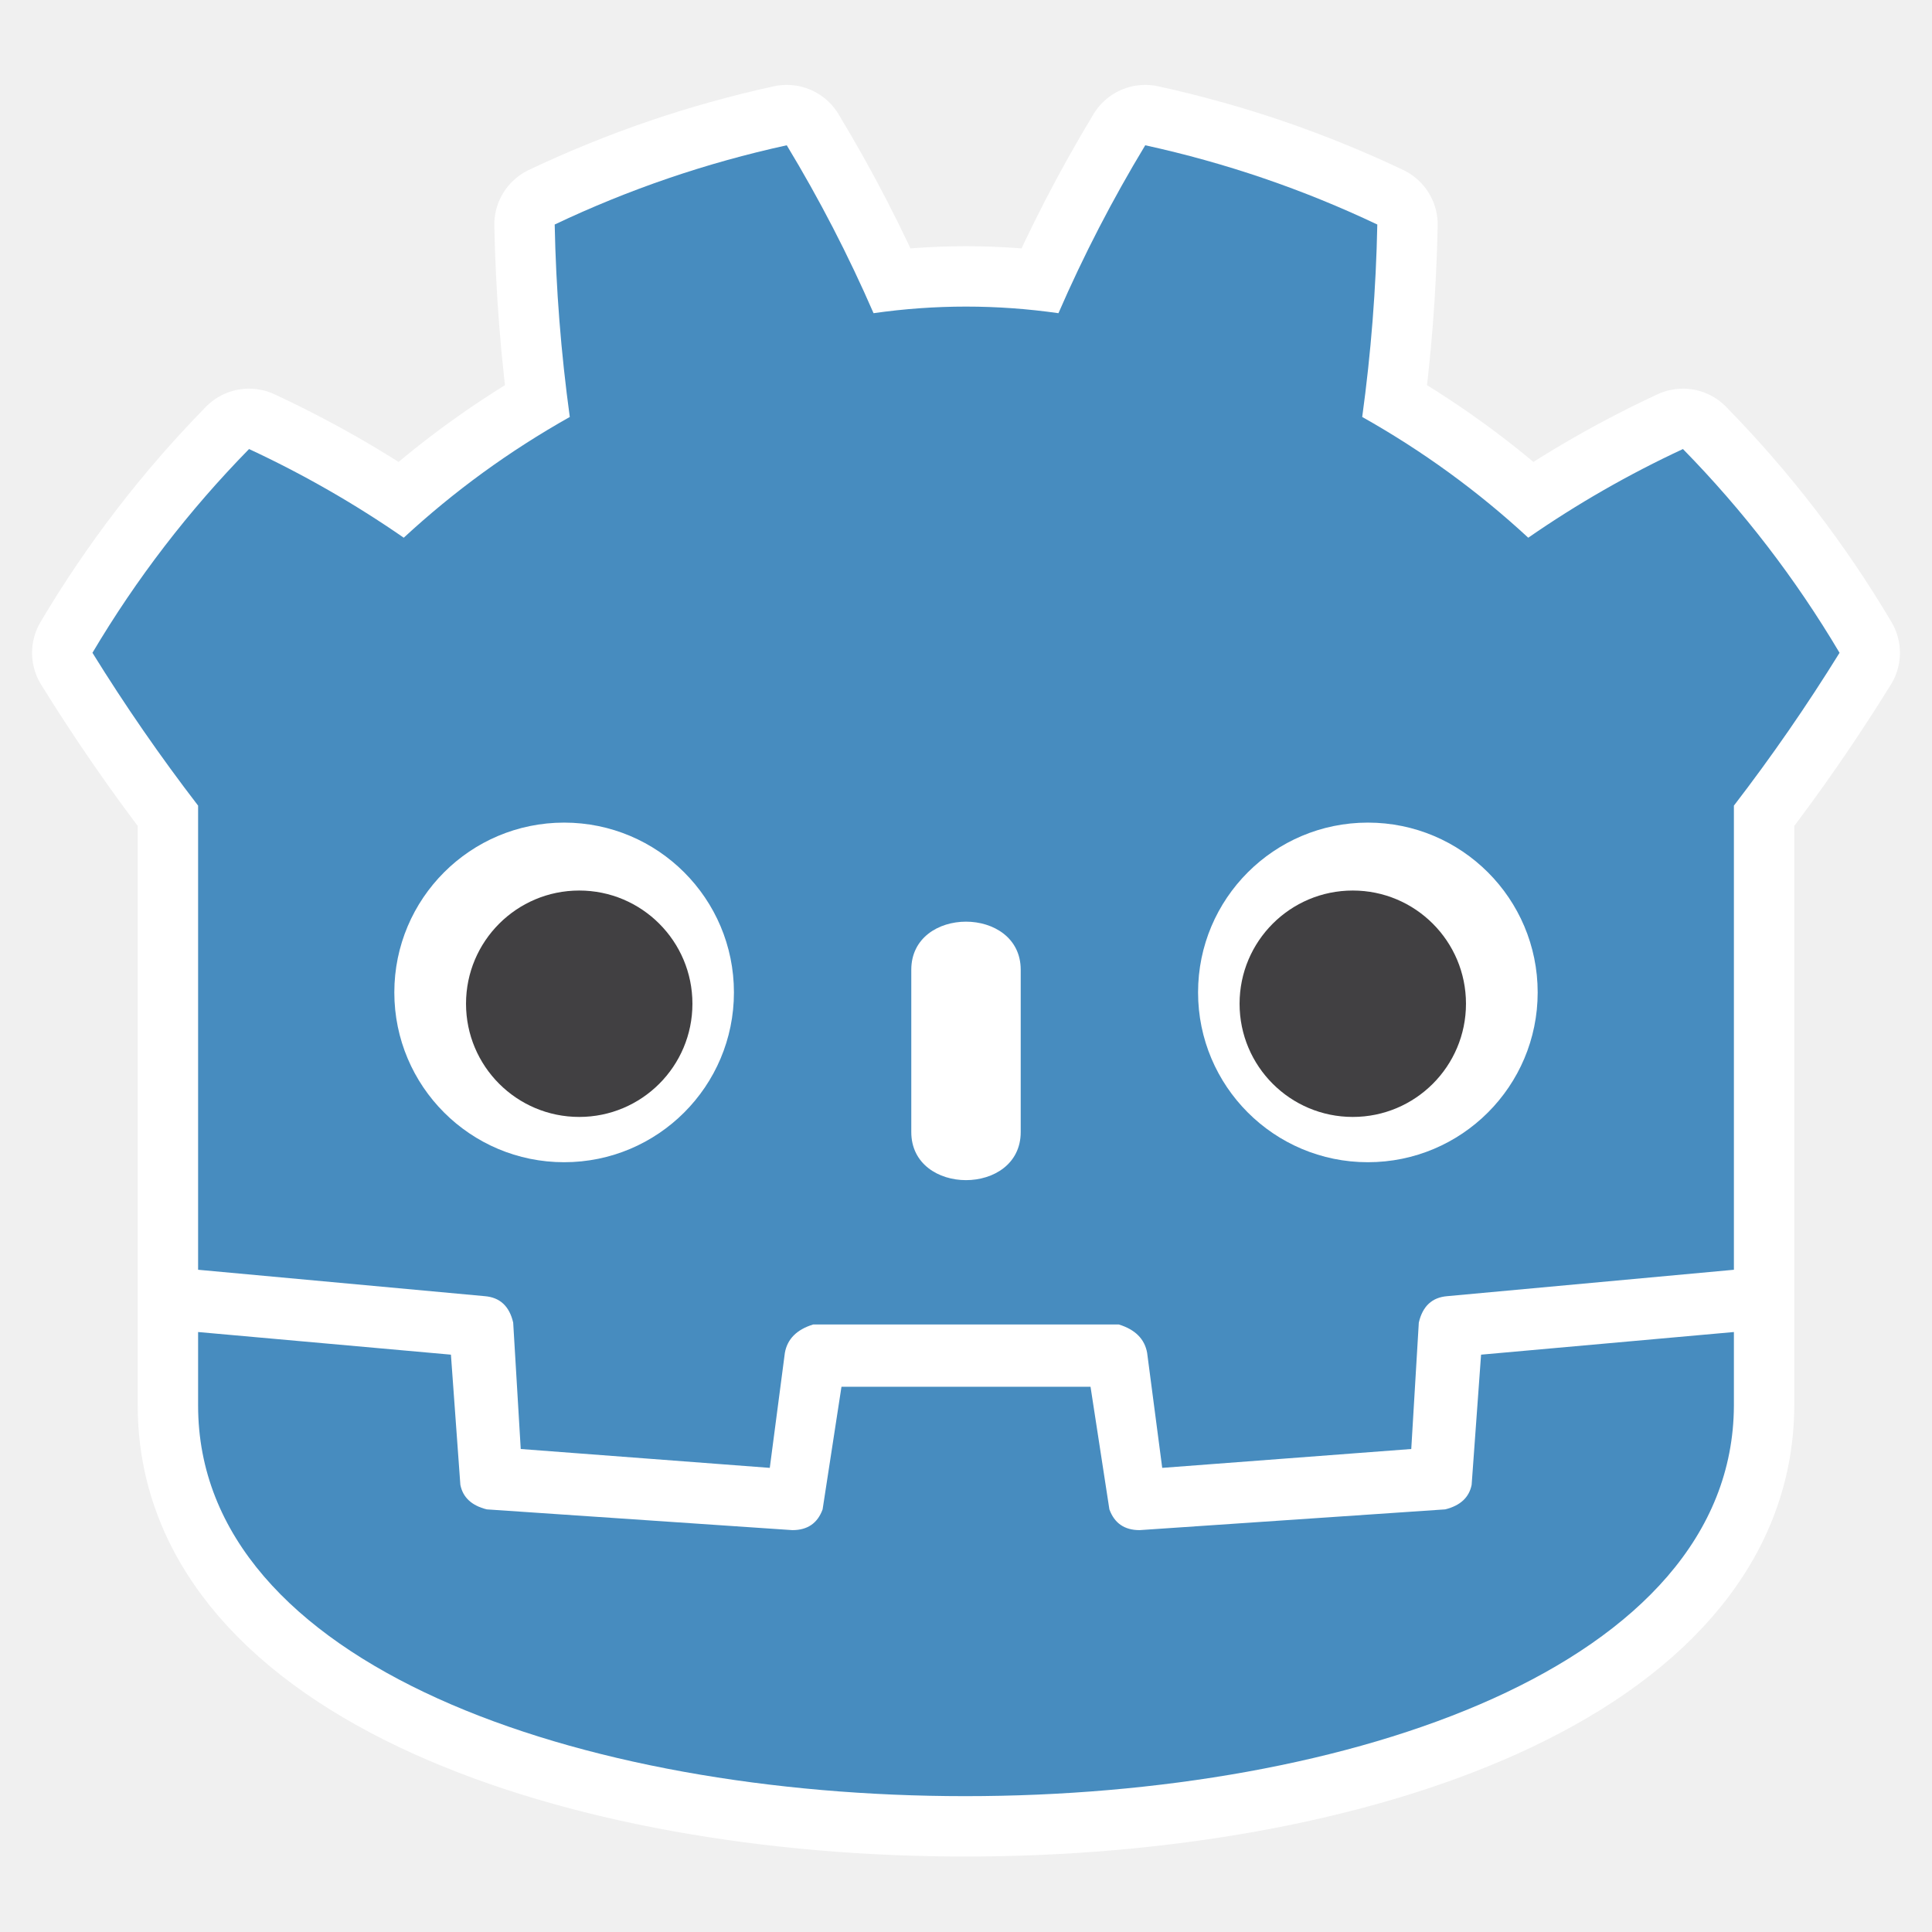
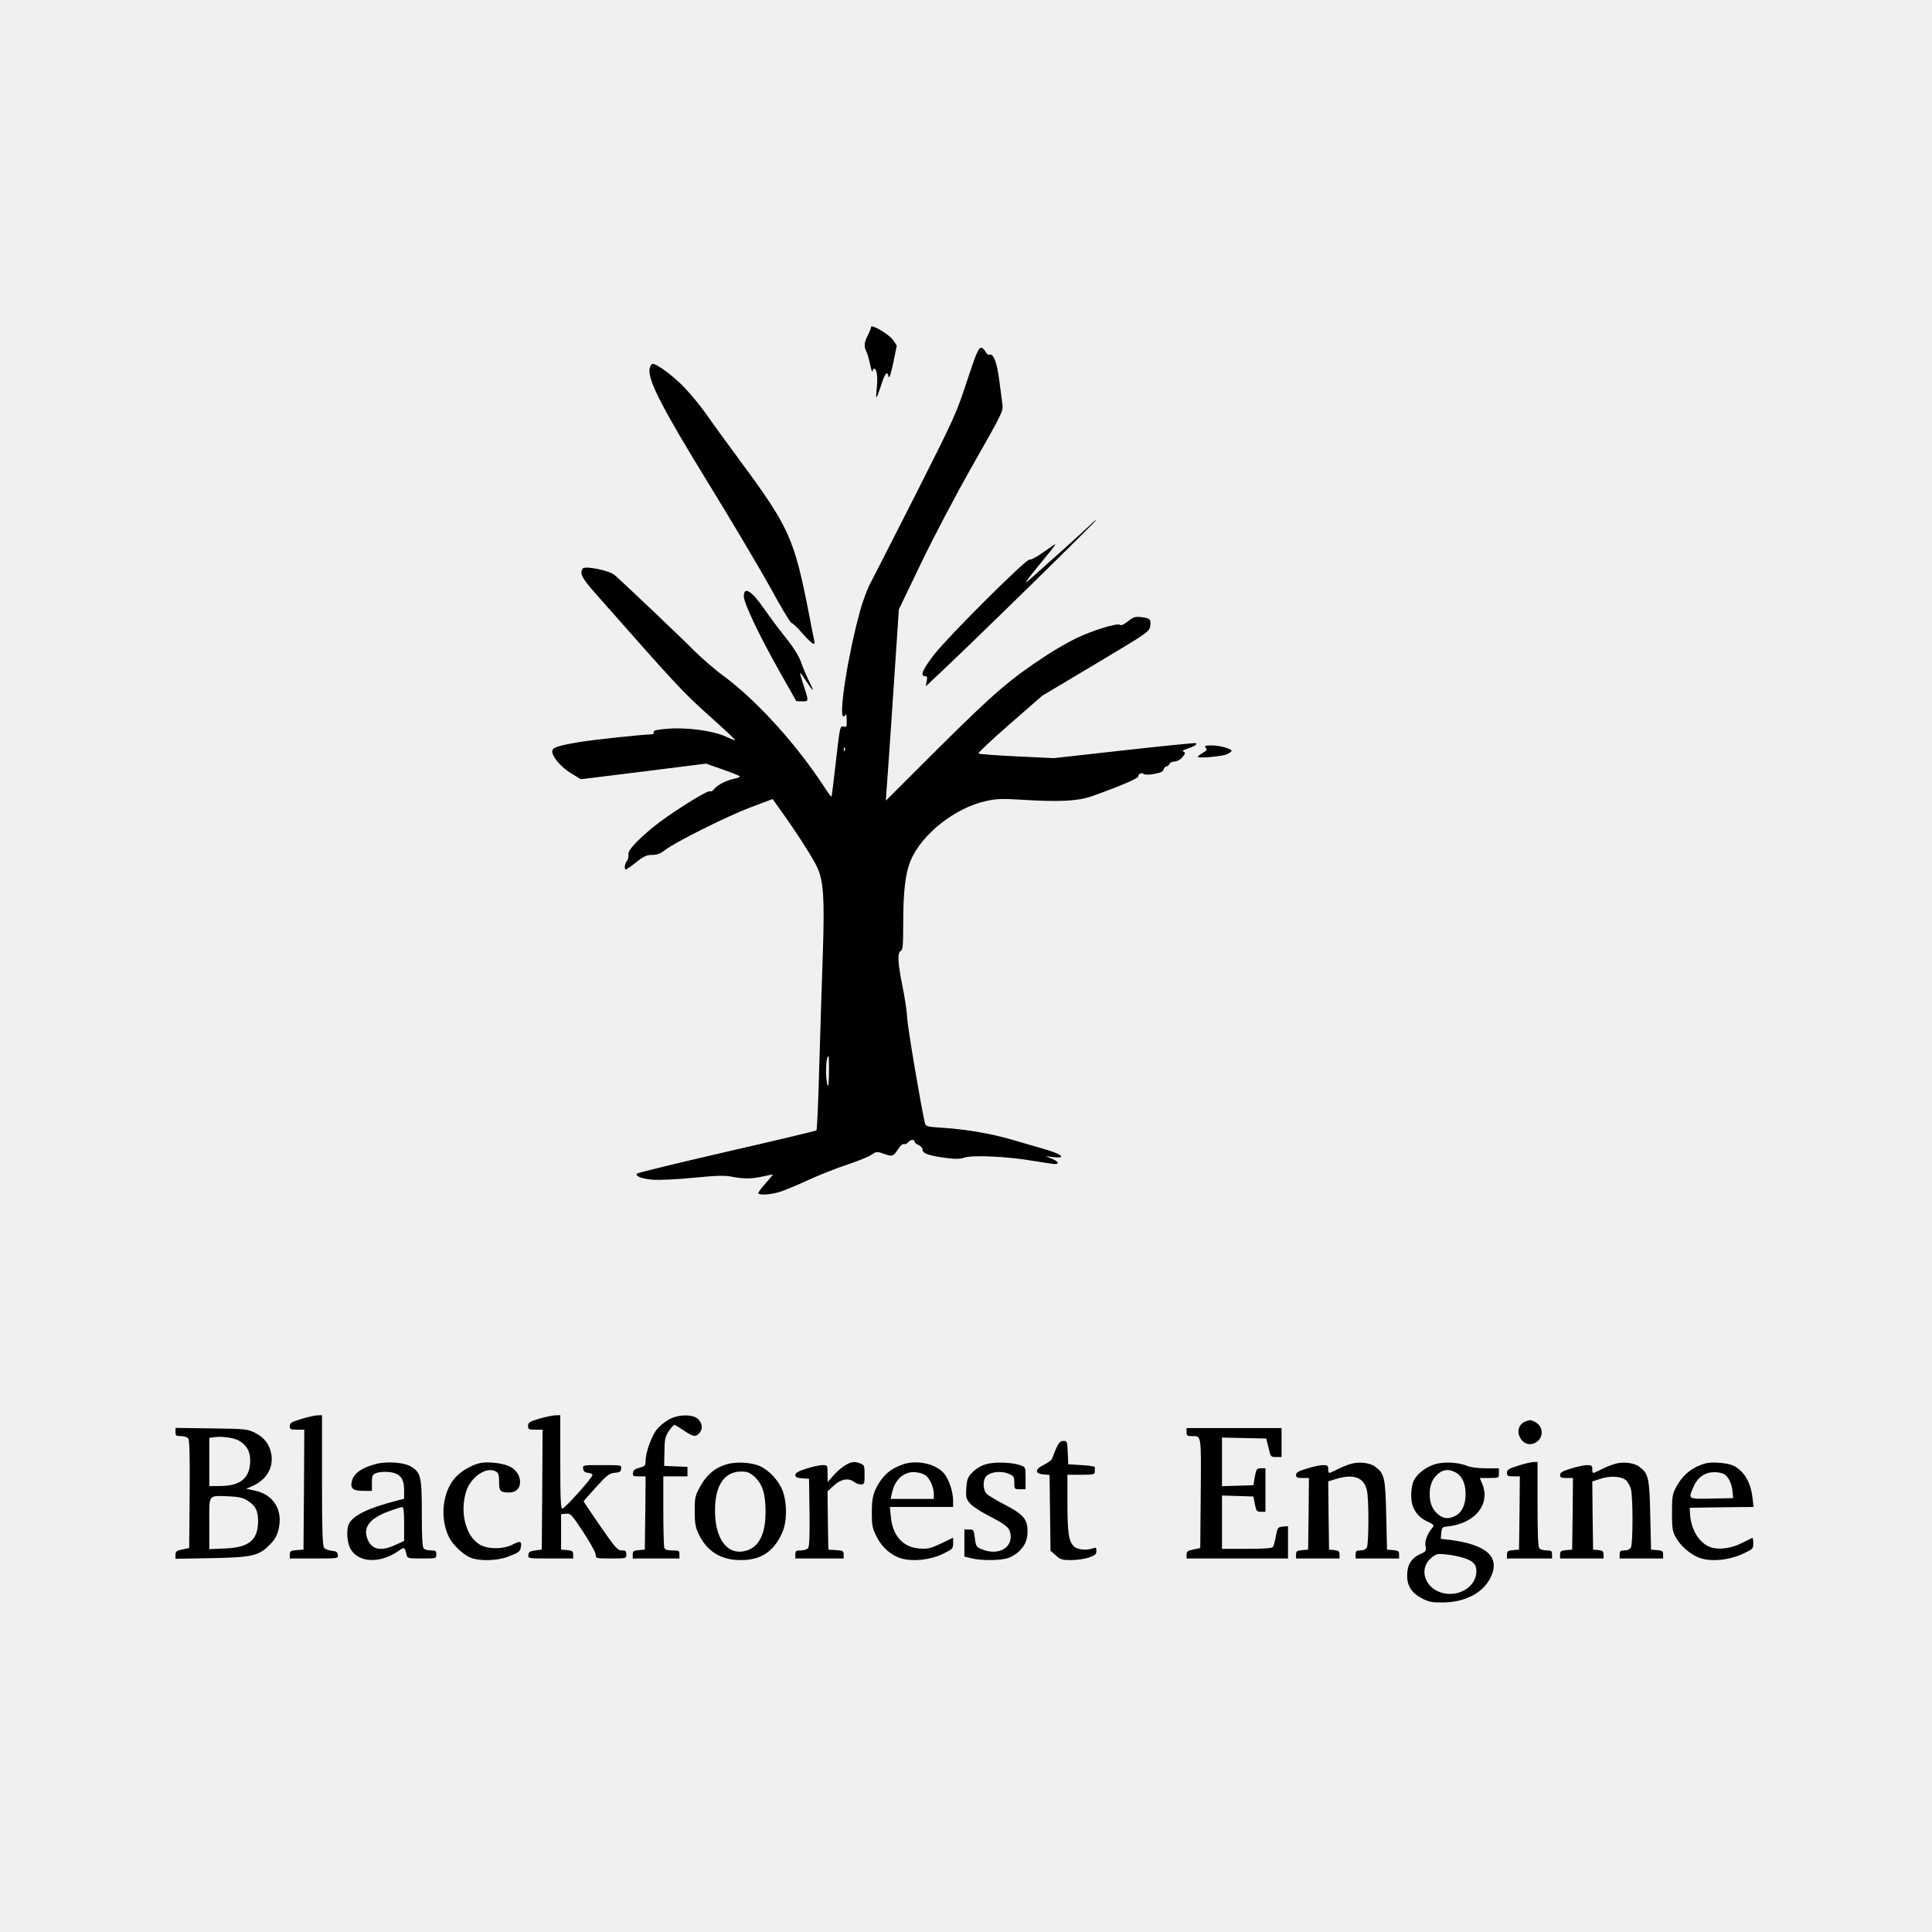
- <svg xmlns="http://www.w3.org/2000/svg" width="1024" height="1024">
-   <g fill="#fff">
-     <path d="M105 673v33q407 354 814 0v-33z" />
-     <path fill="none" stroke="#fff" stroke-linejoin="round" stroke-width="64" d="M105 745c0 276 813 276 814 0V427q30-39 56-81-35-59-83-108-43 20-82 47-40-37-88-64 7-51 8-102-59-28-123-42-26 43-46 89-49-7-98 0-20-46-46-89-64 14-123 42 1 51 8 102-48 27-88 64-39-27-82-47-48 49-83 108 26 42 56 81v318z" />
-     <path fill="#478cbf" d="m105 673 152 14q12 1 15 14l4 67 132 10 8-61q2-11 15-15h162q13 4 15 15l8 61 132-10 4-67q3-13 15-14l152-14V427q30-39 56-81-35-59-83-108-43 20-82 47-40-37-88-64 7-51 8-102-59-28-123-42-26 43-46 89-49-7-98 0-20-46-46-89-64 14-123 42 1 51 8 102-48 27-88 64-39-27-82-47-48 49-83 108 26 42 56 81zm0 33v39c0 276 813 276 814 0v-39l-134 12-5 69q-2 10-14 13l-162 11q-12 0-16-11l-10-65H446l-10 65q-4 11-16 11l-162-11q-12-3-14-13l-5-69z" />
-     <path d="M483 600c0 34 58 34 58 0v-86c0-34-58-34-58 0z" />
-     <circle cx="725" cy="526" r="90" />
-     <circle cx="299" cy="526" r="90" />
-   </g>
-   <g fill="#414042">
-     <circle cx="307" cy="532" r="60" />
-     <circle cx="717" cy="532" r="60" />
+ <svg xmlns="http://www.w3.org/2000/svg" version="1.0" width="1200pt" height="1200pt" viewBox="0 0 1200 1200" preserveAspectRatio="xMidYMid meet">
+   <g transform="translate(0,1200) scale(0.1,-0.1)" fill="#000000" stroke="none">
+     <path d="M5410 9968 c0 -7 -9 -30 -20 -51 -22 -41 -25 -69 -10 -98 6 -10 17 -47 24 -81 8 -35 14 -55 15 -45 1 9 5 17 11 17 16 0 23 -48 16 -118 -4 -36 -5 -64 -2 -61 3 3 17 39 30 80 24 75 37 88 46 48 3 -13 14 21 28 86 l22 108 -22 34 c-26 37 -138 103 -138 81z" />
+     <path d="M6006 9633 c-65 -199 -79 -230 -313 -693 -135 -267 -263 -516 -283 -555 -21 -38 -52 -119 -68 -180 -75 -271 -135 -655 -103 -655 5 0 12 6 14 13 3 6 6 -9 6 -35 1 -41 -1 -46 -18 -41 -24 6 -24 5 -52 -242 -12 -104 -23 -192 -24 -193 -2 -2 -16 16 -32 40 -180 279 -427 552 -638 709 -55 40 -138 112 -185 159 -75 76 -423 407 -491 467 -33 30 -188 61 -200 41 -20 -31 -5 -58 84 -159 498 -565 539 -609 700 -753 92 -82 165 -151 164 -153 -2 -2 -29 8 -59 22 -78 36 -239 58 -355 49 -69 -5 -93 -10 -93 -20 0 -8 -1 -14 -2 -14 -98 -5 -374 -35 -459 -49 -139 -24 -169 -34 -169 -59 0 -33 57 -99 118 -136 l60 -36 388 48 389 49 100 -35 c55 -19 104 -39 109 -43 5 -4 -9 -11 -30 -15 -49 -9 -110 -40 -128 -65 -7 -11 -20 -17 -28 -14 -17 7 -255 -144 -348 -220 -107 -88 -164 -150 -157 -174 2 -11 -1 -28 -9 -38 -14 -19 -19 -53 -6 -53 4 0 33 20 64 45 47 37 65 45 99 45 30 0 51 8 78 29 62 49 386 211 532 266 l138 52 54 -76 c93 -129 194 -287 222 -346 40 -86 47 -191 36 -530 -6 -159 -15 -472 -22 -695 -6 -223 -14 -408 -18 -411 -3 -3 -253 -63 -555 -132 -303 -70 -554 -131 -559 -136 -16 -16 33 -34 105 -39 37 -2 149 3 248 13 144 14 192 15 237 6 73 -14 125 -14 196 3 31 7 57 12 57 10 0 -2 -20 -26 -45 -54 -25 -28 -45 -55 -45 -60 0 -15 70 -12 130 6 29 9 111 42 181 75 70 32 179 75 241 95 62 21 129 47 148 60 33 22 37 23 75 9 58 -20 62 -19 91 24 14 22 31 38 38 35 7 -3 19 2 26 11 14 17 40 20 40 5 0 -6 11 -16 25 -22 14 -6 25 -19 25 -28 0 -24 36 -37 136 -51 68 -9 95 -9 125 1 51 17 264 7 424 -20 66 -11 128 -20 138 -20 29 0 19 17 -20 33 l-38 16 49 -6 c83 -10 51 19 -55 49 -52 15 -141 41 -199 58 -129 38 -290 66 -433 75 -99 6 -108 9 -112 28 -25 107 -106 587 -110 651 -2 44 -16 136 -30 203 -29 141 -32 208 -10 217 12 4 15 33 15 168 0 198 13 311 45 390 68 166 279 333 475 374 61 13 101 14 210 7 240 -15 354 -9 440 21 162 57 290 111 290 123 0 17 19 26 33 16 7 -6 34 -6 66 0 39 7 55 14 58 28 3 10 11 19 18 19 7 0 15 7 19 15 3 8 17 15 30 15 14 0 34 10 46 22 23 25 25 35 8 41 -7 2 5 10 27 17 41 13 62 26 54 34 -3 3 -203 -17 -444 -44 l-440 -49 -230 11 c-126 6 -233 14 -238 18 -4 3 84 86 195 183 l202 176 332 198 c322 192 332 199 338 233 7 43 -1 51 -56 57 -37 4 -48 1 -82 -26 -25 -20 -43 -28 -50 -22 -16 13 -166 -33 -271 -83 -49 -24 -133 -72 -185 -106 -229 -151 -318 -227 -662 -568 l-336 -335 4 59 c7 83 40 572 60 874 l17 255 137 285 c79 164 216 425 324 615 183 322 188 331 182 375 -3 25 -12 93 -20 152 -14 109 -36 164 -60 155 -8 -3 -18 5 -25 19 -6 13 -19 24 -28 24 -15 0 -32 -40 -87 -207z m-759 -2295 c-3 -8 -6 -5 -6 6 -1 11 2 17 5 13 3 -3 4 -12 1 -19z m-98 -2000 c-1 -67 -4 -94 -9 -78 -15 47 -11 180 6 180 2 0 4 -46 3 -102z" />
+     <path d="M4035 9712 c-14 -68 73 -239 367 -717 145 -236 318 -528 384 -647 65 -120 124 -218 131 -218 6 0 37 -29 68 -65 60 -68 81 -80 72 -42 -3 12 -17 83 -31 157 -93 478 -124 545 -430 959 -83 113 -179 244 -211 291 -33 46 -91 118 -130 159 -66 70 -173 151 -201 151 -7 0 -15 -13 -19 -28z" />
+     <path d="M6773 8741 c-23 -24 -275 -250 -377 -340 -26 -23 -28 -23 -15 -4 7 12 51 67 97 123 46 55 80 100 77 100 -3 0 -37 -23 -76 -51 -39 -28 -77 -48 -85 -45 -18 7 -491 -463 -588 -585 -74 -94 -94 -139 -60 -139 13 0 15 -7 10 -31 l-6 -32 52 49 c169 155 1016 984 1006 984 -4 0 -20 -13 -35 -29z" />
+     <path d="M4620 8296 c0 -42 95 -242 227 -476 l99 -175 37 -1 c42 -1 42 -3 2 119 -24 75 -23 75 29 -3 43 -66 46 -60 7 18 -15 31 -34 75 -41 97 -17 51 -49 102 -120 190 -31 39 -80 105 -110 148 -80 117 -130 149 -130 83z" />
+     <path d="M7489 7356 c10 -12 6 -18 -18 -32 -17 -10 -31 -21 -31 -25 0 -11 155 3 183 17 15 8 27 17 27 20 0 13 -74 34 -121 34 -43 0 -50 -2 -40 -14z" />
+     <path d="M1873 3187 c-63 -19 -73 -25 -73 -44 0 -21 5 -23 45 -23 l45 0 -2 -372 -3 -373 -42 -3 c-38 -3 -43 -6 -43 -28 l0 -24 151 0 c150 0 150 0 147 23 -2 17 -10 23 -38 25 -19 2 -41 10 -47 19 -10 13 -13 113 -13 420 l0 403 -27 -1 c-16 0 -61 -10 -100 -22z" />
+     <path d="M3348 3188 c-59 -18 -68 -24 -68 -44 0 -22 4 -24 45 -24 l45 0 -2 -372 -3 -373 -40 -5 c-32 -4 -41 -9 -43 -27 -3 -23 -3 -23 137 -23 l141 0 0 24 c0 21 -5 25 -37 28 l-38 3 0 110 0 110 30 3 c29 3 35 -4 108 -114 42 -64 77 -127 77 -140 0 -24 2 -24 95 -24 95 0 95 0 95 25 0 21 -5 25 -28 25 -26 0 -40 16 -133 150 -57 83 -104 153 -104 155 0 2 35 42 78 89 67 74 82 85 115 88 30 2 38 7 40 26 3 22 2 22 -118 22 -120 0 -121 0 -118 -22 2 -17 11 -24 31 -26 15 -2 27 -8 27 -13 0 -17 -172 -209 -187 -209 -10 0 -13 54 -13 290 l0 290 -32 -1 c-18 -1 -63 -10 -100 -21z" />
+     <path d="M4158 3185 c-25 -13 -60 -41 -77 -62 -34 -41 -71 -144 -71 -197 0 -29 -4 -33 -37 -42 -28 -7 -39 -15 -41 -31 -3 -21 1 -23 37 -23 l41 0 -2 -227 -3 -228 -37 -3 c-33 -3 -38 -7 -38 -28 l0 -24 145 0 145 0 0 25 c0 23 -4 25 -44 25 -31 0 -46 5 -50 16 -3 9 -6 112 -6 230 l0 214 75 0 75 0 0 30 0 29 -72 3 -73 3 2 88 c1 77 4 93 27 128 15 21 30 39 34 39 4 0 31 -16 59 -35 60 -40 73 -42 96 -17 22 24 21 54 -2 83 -28 35 -121 37 -183 4z" />
+     <path d="M9473 3170 c-45 -18 -55 -72 -22 -114 50 -63 150 -1 119 75 -6 14 -23 31 -36 38 -29 13 -31 13 -61 1z" />
+     <path d="M1090 3106 c0 -23 4 -26 34 -26 18 0 39 -6 45 -14 8 -9 11 -109 9 -347 l-3 -334 -42 -9 c-36 -7 -43 -13 -43 -33 l0 -25 223 4 c256 5 293 14 362 83 31 31 45 55 55 95 29 119 -29 215 -144 241 l-57 12 33 14 c90 38 136 112 124 197 -10 62 -43 107 -101 136 -48 24 -58 25 -272 28 l-223 3 0 -25z m394 -54 c49 -29 70 -66 70 -125 -1 -107 -59 -156 -186 -157 l-68 0 0 149 0 150 28 4 c45 8 125 -3 156 -21z m46 -368 c55 -32 73 -65 73 -133 -1 -118 -56 -163 -210 -169 l-93 -4 0 160 c0 186 -10 172 121 168 54 -2 86 -8 109 -22z" />
+     <path d="M7370 3105 c0 -22 5 -25 33 -25 60 0 58 14 55 -356 l-3 -339 -42 -9 c-36 -7 -43 -13 -43 -32 l0 -24 315 0 315 0 0 101 0 100 -32 -3 c-31 -3 -33 -6 -43 -58 -5 -30 -14 -61 -18 -67 -6 -10 -50 -13 -163 -13 l-154 0 0 165 0 166 98 -3 97 -3 9 -47 c9 -44 12 -48 38 -48 l28 0 0 135 0 135 -28 0 c-26 0 -29 -4 -38 -52 l-9 -53 -97 -3 -98 -3 0 151 0 151 138 -3 137 -3 14 -57 c13 -56 14 -58 47 -58 l34 0 0 90 0 90 -295 0 -295 0 0 -25z" />
+     <path d="M6561 3006 c-10 -24 -22 -53 -25 -63 -3 -11 -27 -29 -52 -41 -57 -28 -58 -55 -2 -60 l37 -3 3 -235 3 -236 33 -29 c28 -26 40 -29 95 -29 35 0 84 7 110 16 39 13 47 20 47 41 0 21 -3 23 -22 16 -41 -15 -97 -8 -119 13 -31 32 -39 83 -39 272 l0 172 85 0 c78 0 85 2 85 20 0 11 0 23 0 28 0 4 -37 9 -82 12 l-83 5 -3 73 c-3 69 -4 72 -27 72 -19 0 -28 -10 -44 -44z" />
+     <path d="M2335 2907 c-89 -23 -140 -60 -150 -109 -10 -43 8 -58 71 -58 l54 0 0 50 c0 46 3 51 28 61 15 6 49 9 76 6 69 -6 96 -38 96 -112 l0 -54 -42 -11 c-176 -45 -271 -90 -299 -142 -20 -36 -14 -123 10 -162 53 -85 186 -88 301 -6 31 22 34 20 44 -22 6 -28 6 -28 96 -28 89 0 90 0 90 25 0 22 -4 25 -33 25 -18 0 -38 5 -45 12 -9 9 -12 71 -12 216 0 229 -6 256 -66 292 -42 27 -150 35 -219 17z m175 -372 l0 -106 -52 -24 c-90 -42 -148 -31 -174 32 -32 74 10 131 128 175 40 15 79 27 86 27 9 1 12 -26 12 -104z" />
+     <path d="M2975 2911 c-49 -13 -108 -47 -142 -83 -85 -88 -104 -258 -43 -378 24 -47 86 -105 132 -125 54 -22 165 -20 230 5 70 26 78 32 83 60 7 37 -4 41 -48 18 -60 -32 -158 -32 -210 0 -84 53 -121 195 -83 324 27 92 125 161 185 129 17 -10 21 -21 21 -65 0 -59 7 -66 64 -66 92 0 87 127 -6 165 -49 20 -139 28 -183 16z" />
+     <path d="M4517 2906 c-73 -20 -127 -65 -167 -137 -33 -60 -35 -70 -35 -154 0 -73 4 -100 23 -140 51 -110 138 -165 263 -165 125 0 203 51 256 167 32 69 33 185 4 264 -24 63 -87 130 -144 154 -53 22 -143 27 -200 11z m167 -76 c51 -46 71 -106 71 -220 0 -153 -50 -236 -148 -247 -92 -10 -158 78 -165 223 -9 174 49 273 160 274 39 0 54 -6 82 -30z" />
+     <path d="M5250 2899 c-19 -11 -52 -39 -72 -62 l-37 -42 -1 53 c0 52 0 52 -32 52 -17 0 -62 -10 -100 -22 -50 -16 -68 -27 -68 -39 0 -14 10 -19 43 -21 l42 -3 3 -209 c2 -145 -1 -213 -9 -222 -6 -8 -27 -14 -45 -14 -30 0 -34 -3 -34 -25 l0 -25 150 0 150 0 0 24 c0 23 -5 25 -47 28 l-48 3 -3 181 -2 181 40 37 c44 40 91 48 126 21 10 -8 29 -15 42 -15 20 0 22 4 22 60 0 56 -2 61 -26 70 -37 14 -55 12 -94 -11z" />
+     <path d="M5613 2906 c-64 -21 -110 -54 -141 -99 -47 -69 -57 -105 -57 -202 0 -80 3 -97 30 -150 34 -68 92 -118 158 -136 72 -19 173 -8 250 28 64 31 67 34 67 67 l0 35 -75 -36 c-66 -31 -83 -35 -134 -31 -103 7 -168 80 -178 200 l-6 58 197 0 196 0 0 38 c0 51 -22 123 -50 162 -45 64 -167 95 -257 66z m140 -73 c26 -23 47 -74 47 -113 l0 -30 -134 0 -134 0 9 41 c15 65 51 107 104 122 33 9 86 -1 108 -20z" />
+     <path d="M6126 2906 c-30 -8 -62 -27 -84 -49 -32 -33 -36 -43 -40 -100 -4 -56 -1 -66 22 -94 14 -17 63 -50 108 -73 114 -59 135 -76 143 -111 20 -90 -71 -144 -174 -103 -37 15 -39 18 -46 70 -6 52 -8 54 -36 54 l-29 0 0 -84 0 -84 44 -11 c65 -16 190 -14 234 4 65 28 108 80 113 140 7 94 -16 125 -142 190 -50 26 -100 56 -110 66 -26 26 -26 90 0 113 28 25 90 31 134 13 34 -15 37 -19 37 -56 0 -40 1 -41 35 -41 l35 0 0 69 c0 69 0 69 -32 80 -53 19 -159 22 -212 7z" />
+     <path d="M8385 2906 c-22 -7 -59 -22 -82 -34 -53 -27 -53 -27 -53 3 0 21 -5 25 -31 25 -17 0 -62 -9 -100 -21 -54 -16 -69 -25 -69 -40 0 -16 7 -19 40 -19 l40 0 -2 -222 -3 -223 -37 -3 c-33 -3 -38 -7 -38 -28 l0 -24 135 0 135 0 0 24 c0 21 -6 25 -32 28 l-33 3 -3 212 -2 212 56 17 c104 30 166 6 184 -72 13 -54 12 -331 0 -355 -7 -12 -21 -19 -40 -19 -25 0 -30 -4 -30 -25 l0 -25 135 0 135 0 0 24 c0 21 -5 25 -37 28 l-38 3 -5 215 c-5 234 -11 258 -70 301 -33 25 -105 32 -155 15z" />
+     <path d="M8918 2907 c-57 -16 -112 -57 -135 -100 -11 -20 -17 -55 -18 -93 0 -78 32 -131 100 -164 41 -20 45 -24 32 -39 -31 -35 -49 -83 -43 -115 6 -30 3 -33 -35 -50 -53 -24 -79 -67 -79 -132 0 -66 29 -109 94 -143 41 -21 62 -25 130 -24 137 1 249 60 295 156 61 127 -25 204 -257 233 l-53 6 3 37 c3 32 6 36 33 39 176 17 275 138 221 267 l-15 35 60 0 c59 0 59 0 59 30 l0 30 -80 0 c-50 0 -95 6 -117 15 -52 22 -140 27 -195 12z m122 -52 c41 -21 63 -69 63 -135 0 -66 -22 -114 -63 -135 -40 -21 -72 -19 -104 6 -38 30 -56 71 -56 129 0 58 18 99 56 129 32 25 64 27 104 6z m46 -530 c63 -19 84 -40 84 -85 0 -77 -74 -140 -163 -140 -142 0 -214 148 -111 229 25 20 36 22 87 16 31 -3 78 -12 103 -20z" />
+     <path d="M9428 2896 c-57 -18 -68 -25 -68 -43 0 -20 5 -23 40 -23 l40 0 -2 -227 -3 -228 -37 -3 c-33 -3 -38 -7 -38 -28 l0 -24 140 0 140 0 0 25 c0 22 -4 25 -33 25 -18 0 -38 5 -45 12 -9 9 -12 84 -12 275 l0 263 -27 -1 c-16 -1 -58 -11 -95 -23z" />
+     <path d="M10025 2906 c-22 -7 -59 -22 -82 -34 -53 -27 -53 -27 -53 3 0 21 -5 25 -31 25 -17 0 -62 -9 -100 -21 -54 -16 -69 -25 -69 -40 0 -16 7 -19 40 -19 l40 0 -2 -222 -3 -223 -37 -3 c-33 -3 -38 -7 -38 -28 l0 -24 135 0 135 0 0 24 c0 21 -6 25 -32 28 l-33 3 -3 212 -2 211 51 17 c60 20 131 16 159 -10 11 -10 24 -34 30 -54 13 -48 13 -337 0 -362 -7 -12 -21 -19 -40 -19 -25 0 -30 -4 -30 -25 l0 -25 135 0 135 0 0 24 c0 21 -5 25 -37 28 l-38 3 -5 215 c-5 234 -11 258 -70 301 -33 25 -105 32 -155 15z" />
+     <path d="M10595 2911 c-83 -22 -145 -72 -186 -151 -21 -39 -24 -59 -24 -155 0 -94 3 -116 22 -151 29 -54 89 -107 146 -129 70 -27 182 -17 270 23 65 30 67 32 67 67 0 20 -3 35 -7 33 -5 -2 -32 -16 -62 -31 -62 -33 -143 -45 -194 -28 -71 24 -124 108 -130 208 l-2 38 199 3 198 2 -7 58 c-12 97 -51 163 -117 198 -33 17 -132 26 -173 15z m121 -72 c24 -20 42 -60 45 -104 l4 -40 -132 -3 c-148 -3 -147 -4 -118 65 20 47 42 72 80 89 34 16 98 12 121 -7z" />
  </g>
</svg>
